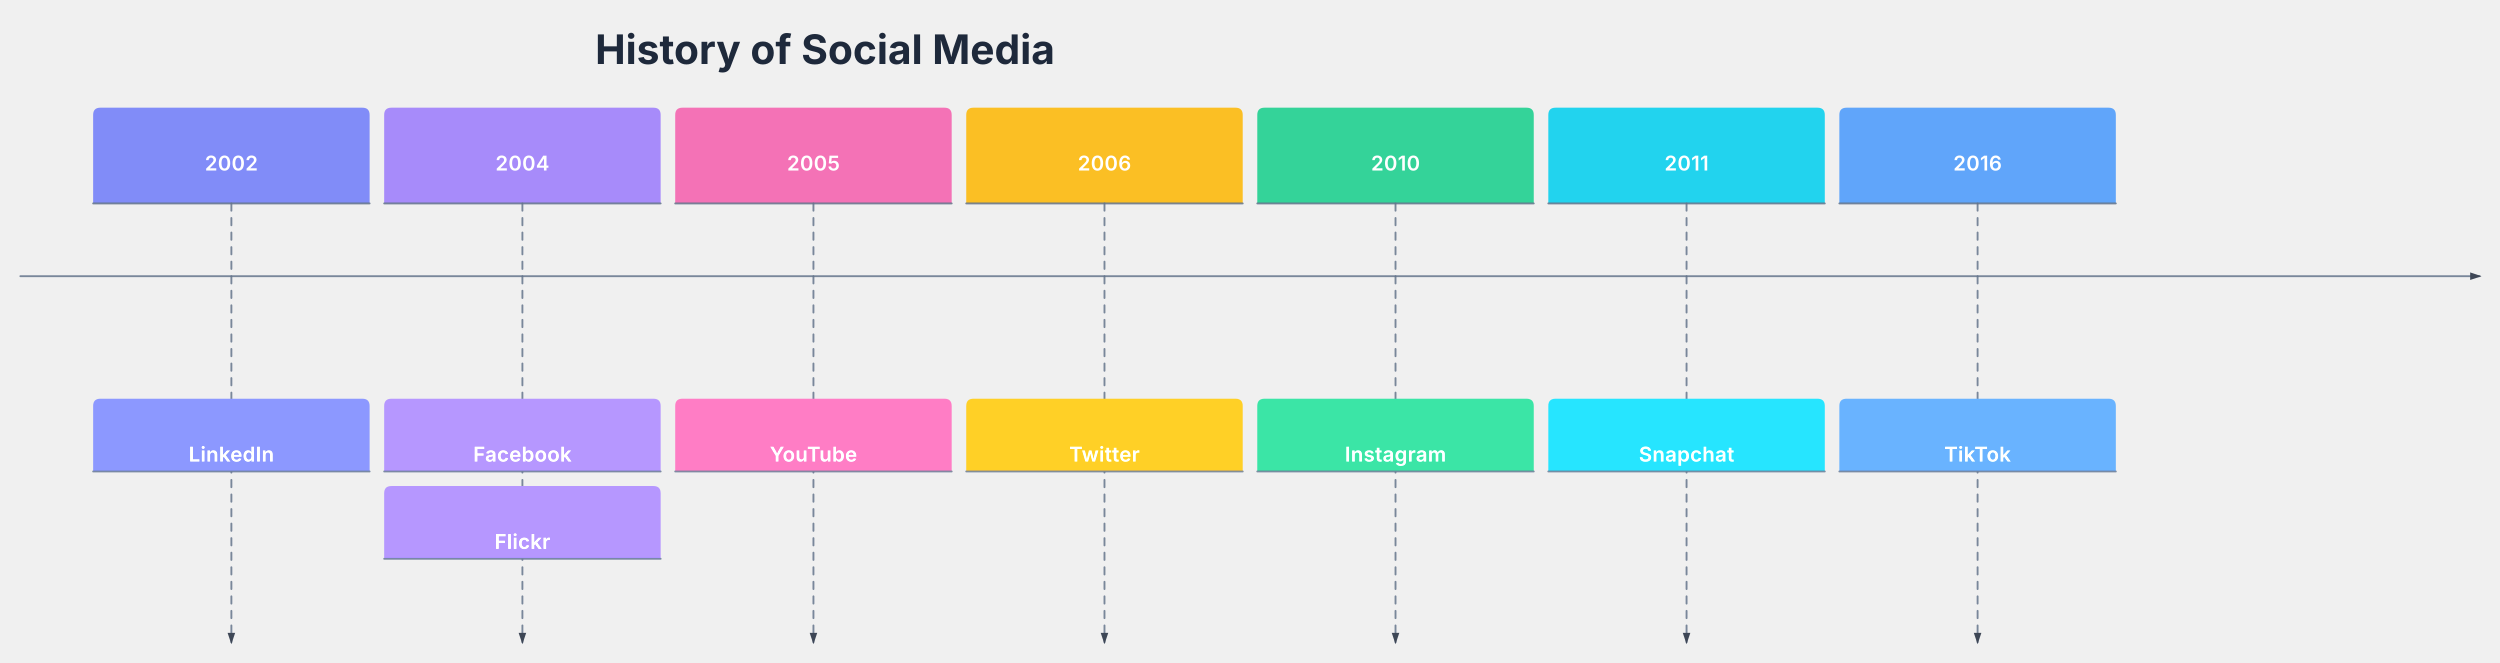
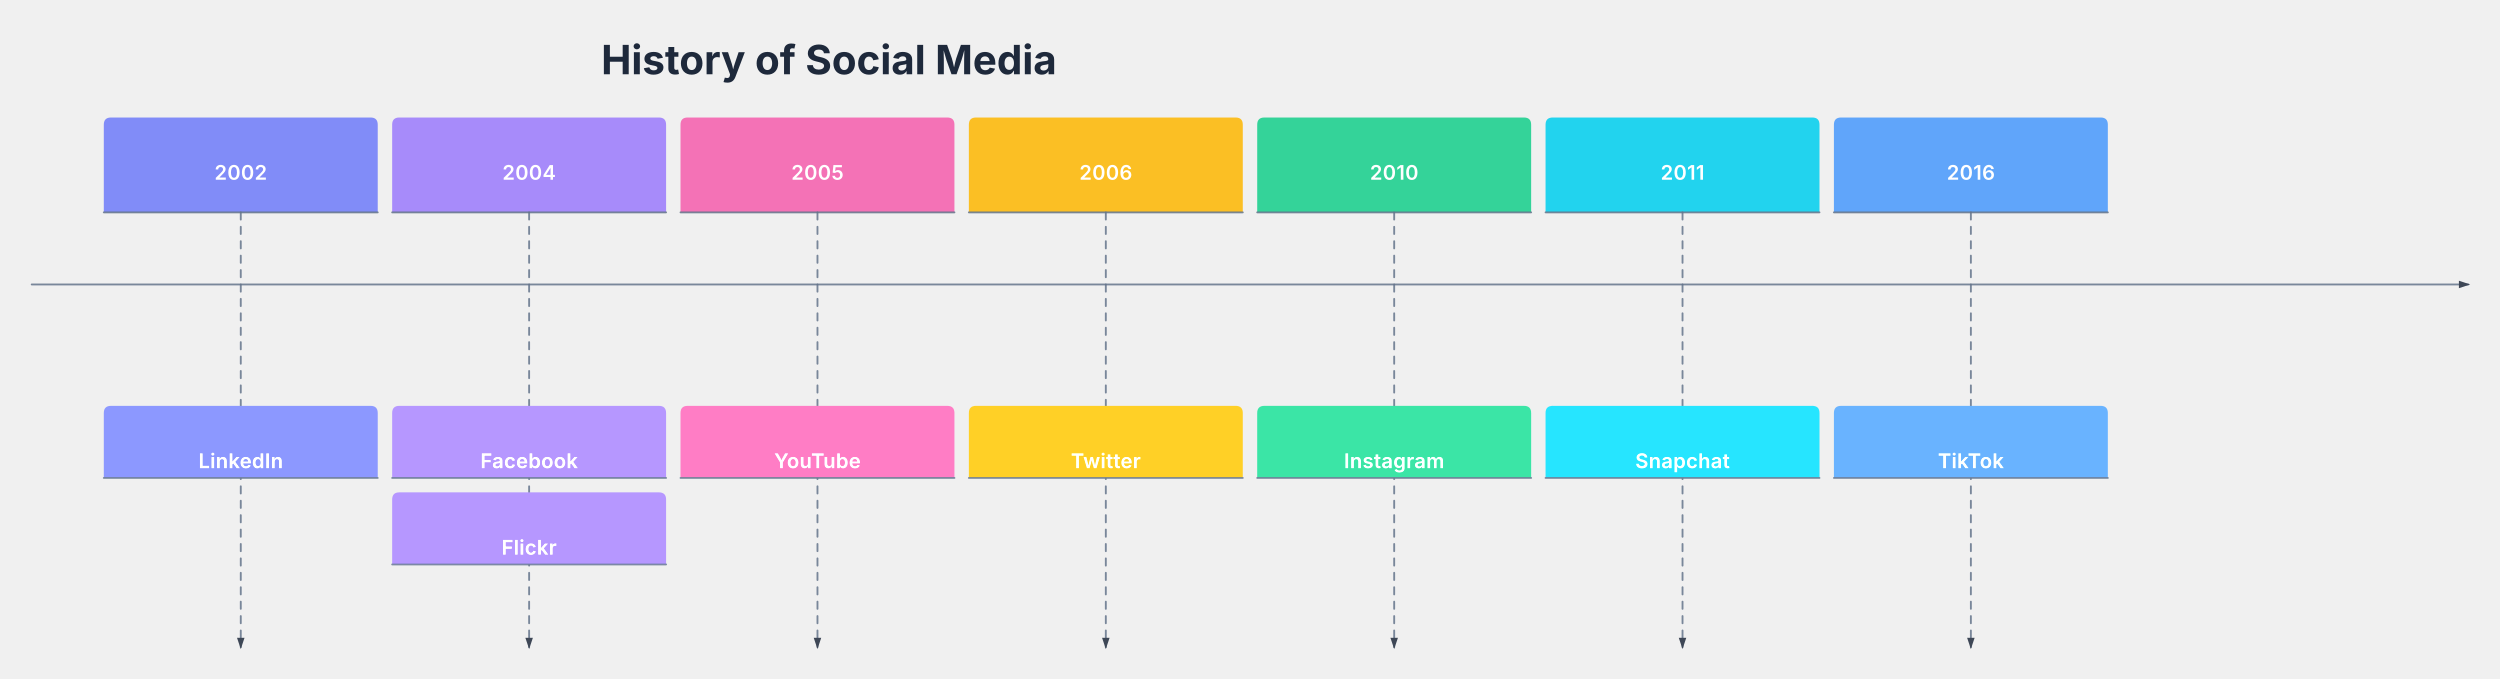
- <svg xmlns="http://www.w3.org/2000/svg" id="graph-pretty" width="1718" style="max-width: none;" viewBox="136 -24 1718 455.4" role="graphics-document document" aria-roledescription="timeline" height="455.4">
+ <svg xmlns="http://www.w3.org/2000/svg" id="graph-pretty" width="1734" style="max-width: none;" viewBox="128 -31.5 1734 470.9" role="graphics-document document" aria-roledescription="timeline" height="470.9">
  <style>#graph-pretty{font-family:"Inter",system-ui,-apple-system,"Segoe UI",Roboto,"Helvetica Neue",Arial,sans-serif;font-size:14px;fill:#1E293B;}@keyframes edge-animation-frame{from{stroke-dashoffset:0;}}@keyframes dash{to{stroke-dashoffset:0;}}#graph-pretty .edge-animation-slow{stroke-dasharray:9,5!important;stroke-dashoffset:900;animation:dash 50s linear infinite;stroke-linecap:round;}#graph-pretty .edge-animation-fast{stroke-dasharray:9,5!important;stroke-dashoffset:900;animation:dash 20s linear infinite;stroke-linecap:round;}#graph-pretty .error-icon{fill:#F0FDFA;}#graph-pretty .error-text{fill:#0f0205;stroke:#0f0205;}#graph-pretty .edge-thickness-normal{stroke-width:1px;}#graph-pretty .edge-thickness-thick{stroke-width:3.5px;}#graph-pretty .edge-pattern-solid{stroke-dasharray:0;}#graph-pretty .edge-thickness-invisible{stroke-width:0;fill:none;}#graph-pretty .edge-pattern-dashed{stroke-dasharray:3;}#graph-pretty .edge-pattern-dotted{stroke-dasharray:2;}#graph-pretty .marker{fill:#94A3B8;stroke:#94A3B8;}#graph-pretty .marker.cross{stroke:#94A3B8;}#graph-pretty svg{font-family:"Inter",system-ui,-apple-system,"Segoe UI",Roboto,"Helvetica Neue",Arial,sans-serif;font-size:14px;}#graph-pretty p{margin:0;}#graph-pretty .edge{stroke-width:3;}#graph-pretty .section--1 rect,#graph-pretty .section--1 path,#graph-pretty .section--1 circle,#graph-pretty .section--1 path{fill:#818CF8;}#graph-pretty .section--1 text{fill:#FFFFFF;}#graph-pretty .node-icon--1{font-size:40px;color:#FFFFFF;}#graph-pretty .section-edge--1{stroke:#818CF8;}#graph-pretty .edge-depth--1{stroke-width:17;}#graph-pretty .section--1 line{stroke:rgb(241.868, 221.233, 18.632);stroke-width:3;}#graph-pretty .lineWrapper line{stroke:#FFFFFF;}#graph-pretty .disabled,#graph-pretty .disabled circle,#graph-pretty .disabled text{fill:#F0FDFA;}#graph-pretty .disabled text{fill:#C7D2FE;}#graph-pretty .section-0 rect,#graph-pretty .section-0 path,#graph-pretty .section-0 circle,#graph-pretty .section-0 path{fill:#A78BFA;}#graph-pretty .section-0 text{fill:#FFFFFF;}#graph-pretty .node-icon-0{font-size:40px;color:#FFFFFF;}#graph-pretty .section-edge-0{stroke:#A78BFA;}#graph-pretty .edge-depth-0{stroke-width:14;}#graph-pretty .section-0 line{stroke:rgb(180.727, 238.231, 10.269);stroke-width:3;}#graph-pretty .lineWrapper line{stroke:#FFFFFF;}#graph-pretty .disabled,#graph-pretty .disabled circle,#graph-pretty .disabled text{fill:#F0FDFA;}#graph-pretty .disabled text{fill:#C7D2FE;}#graph-pretty .section-1 rect,#graph-pretty .section-1 path,#graph-pretty .section-1 circle,#graph-pretty .section-1 path{fill:#F472B6;}#graph-pretty .section-1 text{fill:#FFFFFF;}#graph-pretty .node-icon-1{font-size:40px;color:#FFFFFF;}#graph-pretty .section-edge-1{stroke:#F472B6;}#graph-pretty .edge-depth-1{stroke-width:11;}#graph-pretty .section-1 line{stroke:rgb(41.181, 238.319, 135.201);stroke-width:3;}#graph-pretty .lineWrapper line{stroke:#FFFFFF;}#graph-pretty .disabled,#graph-pretty .disabled circle,#graph-pretty .disabled text{fill:#F0FDFA;}#graph-pretty .disabled text{fill:#C7D2FE;}#graph-pretty .section-2 rect,#graph-pretty .section-2 path,#graph-pretty .section-2 circle,#graph-pretty .section-2 path{fill:#FBBF24;}#graph-pretty .section-2 text{fill:#FFFFFF;}#graph-pretty .node-icon-2{font-size:40px;color:#FFFFFF;}#graph-pretty .section-edge-2{stroke:#FBBF24;}#graph-pretty .edge-depth-2{stroke-width:8;}#graph-pretty .section-2 line{stroke:rgb(98.361, 141.276, 252.139);stroke-width:3;}#graph-pretty .lineWrapper line{stroke:#FFFFFF;}#graph-pretty .disabled,#graph-pretty .disabled circle,#graph-pretty .disabled text{fill:#F0FDFA;}#graph-pretty .disabled text{fill:#C7D2FE;}#graph-pretty .section-3 rect,#graph-pretty .section-3 path,#graph-pretty .section-3 circle,#graph-pretty .section-3 path{fill:#34D399;}#graph-pretty .section-3 text{fill:#FFFFFF;}#graph-pretty .node-icon-3{font-size:40px;color:#FFFFFF;}#graph-pretty .section-edge-3{stroke:#34D399;}#graph-pretty .edge-depth-3{stroke-width:5;}#graph-pretty .section-3 line{stroke:rgb(230.862, 143.638, 175.455);stroke-width:3;}#graph-pretty .lineWrapper line{stroke:#FFFFFF;}#graph-pretty .disabled,#graph-pretty .disabled circle,#graph-pretty .disabled text{fill:#F0FDFA;}#graph-pretty .disabled text{fill:#C7D2FE;}#graph-pretty .section-4 rect,#graph-pretty .section-4 path,#graph-pretty .section-4 circle,#graph-pretty .section-4 path{fill:#22D3EE;}#graph-pretty .section-4 text{fill:#FFFFFF;}#graph-pretty .node-icon-4{font-size:40px;color:#FFFFFF;}#graph-pretty .section-edge-4{stroke:#22D3EE;}#graph-pretty .edge-depth-4{stroke-width:2;}#graph-pretty .section-4 line{stroke:rgb(244.679, 137.214, 120.821);stroke-width:3;}#graph-pretty .lineWrapper line{stroke:#FFFFFF;}#graph-pretty .disabled,#graph-pretty .disabled circle,#graph-pretty .disabled text{fill:#F0FDFA;}#graph-pretty .disabled text{fill:#C7D2FE;}#graph-pretty .section-5 rect,#graph-pretty .section-5 path,#graph-pretty .section-5 circle,#graph-pretty .section-5 path{fill:#60A5FA;}#graph-pretty .section-5 text{fill:#FFFFFF;}#graph-pretty .node-icon-5{font-size:40px;color:#FFFFFF;}#graph-pretty .section-edge-5{stroke:#60A5FA;}#graph-pretty .edge-depth-5{stroke-width:-1;}#graph-pretty .section-5 line{stroke:rgb(248.338, 156.409, 43.162);stroke-width:3;}#graph-pretty .lineWrapper line{stroke:#FFFFFF;}#graph-pretty .disabled,#graph-pretty .disabled circle,#graph-pretty .disabled text{fill:#F0FDFA;}#graph-pretty .disabled text{fill:#C7D2FE;}#graph-pretty .section-6 rect,#graph-pretty .section-6 path,#graph-pretty .section-6 circle,#graph-pretty .section-6 path{fill:#A3E635;}#graph-pretty .section-6 text{fill:#FFFFFF;}#graph-pretty .node-icon-6{font-size:40px;color:#FFFFFF;}#graph-pretty .section-edge-6{stroke:#A3E635;}#graph-pretty .edge-depth-6{stroke-width:-4;}#graph-pretty .section-6 line{stroke:rgb(162.522, 116.626, 237.874);stroke-width:3;}#graph-pretty .lineWrapper line{stroke:#FFFFFF;}#graph-pretty .disabled,#graph-pretty .disabled circle,#graph-pretty .disabled text{fill:#F0FDFA;}#graph-pretty .disabled text{fill:#C7D2FE;}#graph-pretty .section-7 rect,#graph-pretty .section-7 path,#graph-pretty .section-7 circle,#graph-pretty .section-7 path{fill:#FB923C;}#graph-pretty .section-7 text{fill:#FFFFFF;}#graph-pretty .node-icon-7{font-size:40px;color:#FFFFFF;}#graph-pretty .section-edge-7{stroke:#FB923C;}#graph-pretty .edge-depth-7{stroke-width:-7;}#graph-pretty .section-7 line{stroke:rgb(75.188, 172.01, 251.312);stroke-width:3;}#graph-pretty .lineWrapper line{stroke:#FFFFFF;}#graph-pretty .disabled,#graph-pretty .disabled circle,#graph-pretty .disabled text{fill:#F0FDFA;}#graph-pretty .disabled text{fill:#C7D2FE;}#graph-pretty .section-8 rect,#graph-pretty .section-8 path,#graph-pretty .section-8 circle,#graph-pretty .section-8 path{fill:#2DD4BF;}#graph-pretty .section-8 text{fill:#FFFFFF;}#graph-pretty .node-icon-8{font-size:40px;color:#FFFFFF;}#graph-pretty .section-edge-8{stroke:#2DD4BF;}#graph-pretty .edge-depth-8{stroke-width:-10;}#graph-pretty .section-8 line{stroke:rgb(232.99, 147.51, 158.259);stroke-width:3;}#graph-pretty .lineWrapper line{stroke:#FFFFFF;}#graph-pretty .disabled,#graph-pretty .disabled circle,#graph-pretty .disabled text{fill:#F0FDFA;}#graph-pretty .disabled text{fill:#C7D2FE;}#graph-pretty .section-9 rect,#graph-pretty .section-9 path,#graph-pretty .section-9 circle,#graph-pretty .section-9 path{fill:#C084FC;}#graph-pretty .section-9 text{fill:#FFFFFF;}#graph-pretty .node-icon-9{font-size:40px;color:#FFFFFF;}#graph-pretty .section-edge-9{stroke:#C084FC;}#graph-pretty .edge-depth-9{stroke-width:-13;}#graph-pretty .section-9 line{stroke:rgb(126.75, 247.464, 6.036);stroke-width:3;}#graph-pretty .lineWrapper line{stroke:#FFFFFF;}#graph-pretty .disabled,#graph-pretty .disabled circle,#graph-pretty .disabled text{fill:#F0FDFA;}#graph-pretty .disabled text{fill:#C7D2FE;}#graph-pretty .section-10 rect,#graph-pretty .section-10 path,#graph-pretty .section-10 circle,#graph-pretty .section-10 path{fill:#FB7185;}#graph-pretty .section-10 text{fill:#FFFFFF;}#graph-pretty .node-icon-10{font-size:40px;color:#FFFFFF;}#graph-pretty .section-edge-10{stroke:#FB7185;}#graph-pretty .edge-depth-10{stroke-width:-16;}#graph-pretty .section-10 line{stroke:rgb(24.979, 248.521, 216.123);stroke-width:3;}#graph-pretty .lineWrapper line{stroke:#FFFFFF;}#graph-pretty .disabled,#graph-pretty .disabled circle,#graph-pretty .disabled text{fill:#F0FDFA;}#graph-pretty .disabled text{fill:#C7D2FE;}#graph-pretty .section--1[data-look="neo"] rect,#graph-pretty .section--1[data-look="neo"] path,#graph-pretty .section--1[data-look="neo"] circle{fill:#EEF2FF;stroke:url(#graph-pretty-gradient);stroke-width:2;}#graph-pretty .section--1[data-look="neo"] line{stroke:url(#graph-pretty-gradient);stroke-width:2;}#graph-pretty .section-0[data-look="neo"] rect,#graph-pretty .section-0[data-look="neo"] path,#graph-pretty .section-0[data-look="neo"] circle{fill:#EEF2FF;stroke:url(#graph-pretty-gradient);stroke-width:2;}#graph-pretty .section-0[data-look="neo"] line{stroke:url(#graph-pretty-gradient);stroke-width:2;}#graph-pretty .section-1[data-look="neo"] rect,#graph-pretty .section-1[data-look="neo"] path,#graph-pretty .section-1[data-look="neo"] circle{fill:#EEF2FF;stroke:url(#graph-pretty-gradient);stroke-width:2;}#graph-pretty .section-1[data-look="neo"] line{stroke:url(#graph-pretty-gradient);stroke-width:2;}#graph-pretty .section-2[data-look="neo"] rect,#graph-pretty .section-2[data-look="neo"] path,#graph-pretty .section-2[data-look="neo"] circle{fill:#EEF2FF;stroke:url(#graph-pretty-gradient);stroke-width:2;}#graph-pretty .section-2[data-look="neo"] line{stroke:url(#graph-pretty-gradient);stroke-width:2;}#graph-pretty .section-3[data-look="neo"] rect,#graph-pretty .section-3[data-look="neo"] path,#graph-pretty .section-3[data-look="neo"] circle{fill:#EEF2FF;stroke:url(#graph-pretty-gradient);stroke-width:2;}#graph-pretty .section-3[data-look="neo"] line{stroke:url(#graph-pretty-gradient);stroke-width:2;}#graph-pretty .section-4[data-look="neo"] rect,#graph-pretty .section-4[data-look="neo"] path,#graph-pretty .section-4[data-look="neo"] circle{fill:#EEF2FF;stroke:url(#graph-pretty-gradient);stroke-width:2;}#graph-pretty .section-4[data-look="neo"] line{stroke:url(#graph-pretty-gradient);stroke-width:2;}#graph-pretty .section-5[data-look="neo"] rect,#graph-pretty .section-5[data-look="neo"] path,#graph-pretty .section-5[data-look="neo"] circle{fill:#EEF2FF;stroke:url(#graph-pretty-gradient);stroke-width:2;}#graph-pretty .section-5[data-look="neo"] line{stroke:url(#graph-pretty-gradient);stroke-width:2;}#graph-pretty .section-6[data-look="neo"] rect,#graph-pretty .section-6[data-look="neo"] path,#graph-pretty .section-6[data-look="neo"] circle{fill:#EEF2FF;stroke:url(#graph-pretty-gradient);stroke-width:2;}#graph-pretty .section-6[data-look="neo"] line{stroke:url(#graph-pretty-gradient);stroke-width:2;}#graph-pretty .section-7[data-look="neo"] rect,#graph-pretty .section-7[data-look="neo"] path,#graph-pretty .section-7[data-look="neo"] circle{fill:#EEF2FF;stroke:url(#graph-pretty-gradient);stroke-width:2;}#graph-pretty .section-7[data-look="neo"] line{stroke:url(#graph-pretty-gradient);stroke-width:2;}#graph-pretty .section-8[data-look="neo"] rect,#graph-pretty .section-8[data-look="neo"] path,#graph-pretty .section-8[data-look="neo"] circle{fill:#EEF2FF;stroke:url(#graph-pretty-gradient);stroke-width:2;}#graph-pretty .section-8[data-look="neo"] line{stroke:url(#graph-pretty-gradient);stroke-width:2;}#graph-pretty .section-9[data-look="neo"] rect,#graph-pretty .section-9[data-look="neo"] path,#graph-pretty .section-9[data-look="neo"] circle{fill:#EEF2FF;stroke:url(#graph-pretty-gradient);stroke-width:2;}#graph-pretty .section-9[data-look="neo"] line{stroke:url(#graph-pretty-gradient);stroke-width:2;}#graph-pretty .section-10[data-look="neo"] rect,#graph-pretty .section-10[data-look="neo"] path,#graph-pretty .section-10[data-look="neo"] circle{fill:#EEF2FF;stroke:url(#graph-pretty-gradient);stroke-width:2;}#graph-pretty .section-10[data-look="neo"] line{stroke:url(#graph-pretty-gradient);stroke-width:2;}#graph-pretty .section-root rect,#graph-pretty .section-root path,#graph-pretty .section-root circle{fill:#818CF8;}#graph-pretty .section-root text{fill:#FFFFFF;}#graph-pretty .icon-container{height:100%;display:flex;justify-content:center;align-items:center;}#graph-pretty .edge{fill:none;}#graph-pretty .eventWrapper{filter:brightness(120%);}#graph-pretty .node .neo-node{stroke:#A5B4FC;}#graph-pretty [data-look="neo"].node rect,#graph-pretty [data-look="neo"].cluster rect,#graph-pretty [data-look="neo"].node polygon{stroke:url(#graph-pretty-gradient);filter:drop-shadow( 1px 2px 2px rgba(185,185,185,1));}#graph-pretty [data-look="neo"].node path{stroke:url(#graph-pretty-gradient);stroke-width:1px;}#graph-pretty [data-look="neo"].node .outer-path{filter:drop-shadow( 1px 2px 2px rgba(185,185,185,1));}#graph-pretty [data-look="neo"].node .neo-line path{stroke:#A5B4FC;filter:none;}#graph-pretty [data-look="neo"].node circle{stroke:url(#graph-pretty-gradient);filter:drop-shadow( 1px 2px 2px rgba(185,185,185,1));}#graph-pretty [data-look="neo"].node circle .state-start{fill:#000000;}#graph-pretty [data-look="neo"].icon-shape .icon{fill:url(#graph-pretty-gradient);filter:drop-shadow( 1px 2px 2px rgba(185,185,185,1));}#graph-pretty [data-look="neo"].icon-shape .icon-neo path{stroke:url(#graph-pretty-gradient);filter:drop-shadow( 1px 2px 2px rgba(185,185,185,1));}#graph-pretty :root{--mermaid-font-family:"Inter",system-ui,-apple-system,"Segoe UI",Roboto,"Helvetica Neue",Arial,sans-serif;}</style>
  <g />
  <g />
  <defs>
    <marker id="graph-pretty-arrowhead" refX="5" refY="2" markerWidth="6" markerHeight="4" orient="auto">
      <path d="M 0,0 V 4 L6,2 Z" />
    </marker>
  </defs>
  <g class="taskWrapper" transform="translate(200, 50)">
    <g class="timeline-node section--1">
      <g>
        <path id="graph-pretty-node-0" class="node-bkg node-undefined" d="M0 60.8 v-55.8 q0,-5,5,-5 h180 q5,0,5,5 v60.8 H0 Z" />
        <line class="node-line--1" x1="0" y1="65.8" x2="190" y2="65.8" />
      </g>
      <g transform="translate(95, 10)">
        <text dy="1em" alignment-baseline="middle" dominant-baseline="middle" text-anchor="middle">
          <tspan x="0" dy="1em">2002</tspan>
        </text>
      </g>
    </g>
  </g>
  <g class="lineWrapper">
    <line x1="295" y1="115.8" x2="295" y2="417.4" stroke-width="2" stroke="black" marker-end="url(#graph-pretty-arrowhead)" stroke-dasharray="5,5" />
  </g>
  <g class="eventWrapper" transform="translate(200, 250)">
    <g class="timeline-node section--1">
      <g>
        <path id="graph-pretty-node-1" class="node-bkg node-undefined" d="M0 45 v-40 q0,-5,5,-5 h180 q5,0,5,5 v45 H0 Z" />
        <line class="node-line--1" x1="0" y1="50" x2="190" y2="50" />
      </g>
      <g transform="translate(95, 10)">
        <text dy="1em" alignment-baseline="middle" dominant-baseline="middle" text-anchor="middle">
          <tspan x="0" dy="1em">LinkedIn</tspan>
        </text>
      </g>
    </g>
  </g>
  <g class="taskWrapper" transform="translate(400, 50)">
    <g class="timeline-node section-0">
      <g>
        <path id="graph-pretty-node-2" class="node-bkg node-undefined" d="M0 60.8 v-55.8 q0,-5,5,-5 h180 q5,0,5,5 v60.8 H0 Z" />
        <line class="node-line-0" x1="0" y1="65.8" x2="190" y2="65.8" />
      </g>
      <g transform="translate(95, 10)">
        <text dy="1em" alignment-baseline="middle" dominant-baseline="middle" text-anchor="middle">
          <tspan x="0" dy="1em">2004</tspan>
        </text>
      </g>
    </g>
  </g>
  <g class="lineWrapper">
    <line x1="495" y1="115.8" x2="495" y2="417.4" stroke-width="2" stroke="black" marker-end="url(#graph-pretty-arrowhead)" stroke-dasharray="5,5" />
  </g>
  <g class="eventWrapper" transform="translate(400, 250)">
    <g class="timeline-node section-0">
      <g>
        <path id="graph-pretty-node-3" class="node-bkg node-undefined" d="M0 45 v-40 q0,-5,5,-5 h180 q5,0,5,5 v45 H0 Z" />
        <line class="node-line-0" x1="0" y1="50" x2="190" y2="50" />
      </g>
      <g transform="translate(95, 10)">
        <text dy="1em" alignment-baseline="middle" dominant-baseline="middle" text-anchor="middle">
          <tspan x="0" dy="1em">Facebook</tspan>
        </text>
      </g>
    </g>
  </g>
  <g class="eventWrapper" transform="translate(400, 310)">
    <g class="timeline-node section-0">
      <g>
        <path id="graph-pretty-node-4" class="node-bkg node-undefined" d="M0 45 v-40 q0,-5,5,-5 h180 q5,0,5,5 v45 H0 Z" />
        <line class="node-line-0" x1="0" y1="50" x2="190" y2="50" />
      </g>
      <g transform="translate(95, 10)">
        <text dy="1em" alignment-baseline="middle" dominant-baseline="middle" text-anchor="middle">
          <tspan x="0" dy="1em">Flickr</tspan>
        </text>
      </g>
    </g>
  </g>
  <g class="taskWrapper" transform="translate(600, 50)">
    <g class="timeline-node section-1">
      <g>
        <path id="graph-pretty-node-5" class="node-bkg node-undefined" d="M0 60.8 v-55.8 q0,-5,5,-5 h180 q5,0,5,5 v60.8 H0 Z" />
        <line class="node-line-1" x1="0" y1="65.8" x2="190" y2="65.8" />
      </g>
      <g transform="translate(95, 10)">
        <text dy="1em" alignment-baseline="middle" dominant-baseline="middle" text-anchor="middle">
          <tspan x="0" dy="1em">2005</tspan>
        </text>
      </g>
    </g>
  </g>
  <g class="lineWrapper">
    <line x1="695" y1="115.8" x2="695" y2="417.4" stroke-width="2" stroke="black" marker-end="url(#graph-pretty-arrowhead)" stroke-dasharray="5,5" />
  </g>
  <g class="eventWrapper" transform="translate(600, 250)">
    <g class="timeline-node section-1">
      <g>
        <path id="graph-pretty-node-6" class="node-bkg node-undefined" d="M0 45 v-40 q0,-5,5,-5 h180 q5,0,5,5 v45 H0 Z" />
        <line class="node-line-1" x1="0" y1="50" x2="190" y2="50" />
      </g>
      <g transform="translate(95, 10)">
        <text dy="1em" alignment-baseline="middle" dominant-baseline="middle" text-anchor="middle">
          <tspan x="0" dy="1em">YouTube</tspan>
        </text>
      </g>
    </g>
  </g>
  <g class="taskWrapper" transform="translate(800, 50)">
    <g class="timeline-node section-2">
      <g>
        <path id="graph-pretty-node-7" class="node-bkg node-undefined" d="M0 60.8 v-55.8 q0,-5,5,-5 h180 q5,0,5,5 v60.8 H0 Z" />
        <line class="node-line-2" x1="0" y1="65.8" x2="190" y2="65.8" />
      </g>
      <g transform="translate(95, 10)">
        <text dy="1em" alignment-baseline="middle" dominant-baseline="middle" text-anchor="middle">
          <tspan x="0" dy="1em">2006</tspan>
        </text>
      </g>
    </g>
  </g>
  <g class="lineWrapper">
    <line x1="895" y1="115.8" x2="895" y2="417.4" stroke-width="2" stroke="black" marker-end="url(#graph-pretty-arrowhead)" stroke-dasharray="5,5" />
  </g>
  <g class="eventWrapper" transform="translate(800, 250)">
    <g class="timeline-node section-2">
      <g>
        <path id="graph-pretty-node-8" class="node-bkg node-undefined" d="M0 45 v-40 q0,-5,5,-5 h180 q5,0,5,5 v45 H0 Z" />
        <line class="node-line-2" x1="0" y1="50" x2="190" y2="50" />
      </g>
      <g transform="translate(95, 10)">
        <text dy="1em" alignment-baseline="middle" dominant-baseline="middle" text-anchor="middle">
          <tspan x="0" dy="1em">Twitter</tspan>
        </text>
      </g>
    </g>
  </g>
  <g class="taskWrapper" transform="translate(1000, 50)">
    <g class="timeline-node section-3">
      <g>
        <path id="graph-pretty-node-9" class="node-bkg node-undefined" d="M0 60.8 v-55.8 q0,-5,5,-5 h180 q5,0,5,5 v60.8 H0 Z" />
        <line class="node-line-3" x1="0" y1="65.8" x2="190" y2="65.8" />
      </g>
      <g transform="translate(95, 10)">
        <text dy="1em" alignment-baseline="middle" dominant-baseline="middle" text-anchor="middle">
          <tspan x="0" dy="1em">2010</tspan>
        </text>
      </g>
    </g>
  </g>
  <g class="lineWrapper">
    <line x1="1095" y1="115.8" x2="1095" y2="417.4" stroke-width="2" stroke="black" marker-end="url(#graph-pretty-arrowhead)" stroke-dasharray="5,5" />
  </g>
  <g class="eventWrapper" transform="translate(1000, 250)">
    <g class="timeline-node section-3">
      <g>
        <path id="graph-pretty-node-10" class="node-bkg node-undefined" d="M0 45 v-40 q0,-5,5,-5 h180 q5,0,5,5 v45 H0 Z" />
        <line class="node-line-3" x1="0" y1="50" x2="190" y2="50" />
      </g>
      <g transform="translate(95, 10)">
        <text dy="1em" alignment-baseline="middle" dominant-baseline="middle" text-anchor="middle">
          <tspan x="0" dy="1em">Instagram</tspan>
        </text>
      </g>
    </g>
  </g>
  <g class="taskWrapper" transform="translate(1200, 50)">
    <g class="timeline-node section-4">
      <g>
        <path id="graph-pretty-node-11" class="node-bkg node-undefined" d="M0 60.8 v-55.8 q0,-5,5,-5 h180 q5,0,5,5 v60.8 H0 Z" />
        <line class="node-line-4" x1="0" y1="65.8" x2="190" y2="65.8" />
      </g>
      <g transform="translate(95, 10)">
        <text dy="1em" alignment-baseline="middle" dominant-baseline="middle" text-anchor="middle">
          <tspan x="0" dy="1em">2011</tspan>
        </text>
      </g>
    </g>
  </g>
  <g class="lineWrapper">
    <line x1="1295" y1="115.8" x2="1295" y2="417.4" stroke-width="2" stroke="black" marker-end="url(#graph-pretty-arrowhead)" stroke-dasharray="5,5" />
  </g>
  <g class="eventWrapper" transform="translate(1200, 250)">
    <g class="timeline-node section-4">
      <g>
        <path id="graph-pretty-node-12" class="node-bkg node-undefined" d="M0 45 v-40 q0,-5,5,-5 h180 q5,0,5,5 v45 H0 Z" />
        <line class="node-line-4" x1="0" y1="50" x2="190" y2="50" />
      </g>
      <g transform="translate(95, 10)">
        <text dy="1em" alignment-baseline="middle" dominant-baseline="middle" text-anchor="middle">
          <tspan x="0" dy="1em">Snapchat</tspan>
        </text>
      </g>
    </g>
  </g>
  <g class="taskWrapper" transform="translate(1400, 50)">
    <g class="timeline-node section-5">
      <g>
        <path id="graph-pretty-node-13" class="node-bkg node-undefined" d="M0 60.8 v-55.8 q0,-5,5,-5 h180 q5,0,5,5 v60.8 H0 Z" />
        <line class="node-line-5" x1="0" y1="65.8" x2="190" y2="65.8" />
      </g>
      <g transform="translate(95, 10)">
        <text dy="1em" alignment-baseline="middle" dominant-baseline="middle" text-anchor="middle">
          <tspan x="0" dy="1em">2016</tspan>
        </text>
      </g>
    </g>
  </g>
  <g class="lineWrapper">
    <line x1="1495" y1="115.8" x2="1495" y2="417.4" stroke-width="2" stroke="black" marker-end="url(#graph-pretty-arrowhead)" stroke-dasharray="5,5" />
  </g>
  <g class="eventWrapper" transform="translate(1400, 250)">
    <g class="timeline-node section-5">
      <g>
        <path id="graph-pretty-node-14" class="node-bkg node-undefined" d="M0 45 v-40 q0,-5,5,-5 h180 q5,0,5,5 v45 H0 Z" />
        <line class="node-line-5" x1="0" y1="50" x2="190" y2="50" />
      </g>
      <g transform="translate(95, 10)">
        <text dy="1em" alignment-baseline="middle" dominant-baseline="middle" text-anchor="middle">
          <tspan x="0" dy="1em">TikTok</tspan>
        </text>
      </g>
    </g>
  </g>
  <text x="545" font-size="4ex" font-weight="bold" y="20">History of Social Media</text>
  <g class="lineWrapper">
    <line x1="150" y1="165.8" x2="1840" y2="165.8" stroke-width="4" stroke="black" marker-end="url(#graph-pretty-arrowhead)" />
  </g>
  <style>
  .mp-root svg { overflow: visible; }

  /* ノード: 柔らかい影 + 繊細な枠線 */
  .node rect,
  .node polygon,
  .node circle,
  .node ellipse,
  .node path {
    filter:
      drop-shadow(0 1px 2px rgba(15, 23, 42, 0.05))
      drop-shadow(0 6px 14px rgba(15, 23, 42, 0.06));
    stroke-width: 1.2px !important;
  }

  /* 四角ノードは角丸 */
-   .node rect { rx: 10; ry: 10; }
+   .node rect { rx: 12; ry: 12; }

  /* ===== flowchart: 形状ごとに色分け ===== */
  /* 長方形 → インディゴ */
  .flowchart g.node.default rect.basic.label-container {
    fill: #EEF2FF !important;
    stroke: #A5B4FC !important;
    stroke-width: 1.5px !important;
  }
  /* ひし形（判断） → 琥珀 */
  .flowchart g.node.default polygon.label-container {
    fill: #FEF3C7 !important;
    stroke: #FBBF24 !important;
    stroke-width: 1.5px !important;
  }
  /* 円柱/丸角（DB, パスで描画） → エメラルド */
  .flowchart g.node.default g.basic.label-container.outer-path path:nth-of-type(1),
  .flowchart g.node.default .basic.label-container.outer-path path:nth-of-type(1) {
    fill: #ECFDF5 !important;
  }
  .flowchart g.node.default g.basic.label-container.outer-path path:nth-of-type(2),
  .flowchart g.node.default .basic.label-container.outer-path path:nth-of-type(2) {
    stroke: #6EE7B7 !important;
    stroke-width: 1.5px !important;
  }
  /* サブグラフ（クラスタ） → ラベンダーがかった背景 */
  .flowchart g.cluster rect {
    fill: #F5F3FF !important;
    stroke: #C4B5FD !important;
    stroke-dasharray: 4 4 !important;
  }

  /* エッジ: 細めで上品に */
  .edgePath path.path,
  .flowchart-link {
    stroke-width: 1.5px !important;
    stroke-linecap: round !important;
    stroke-linejoin: round !important;
  }

  /* 矢印ヘッド */
  .arrowheadPath,
  marker path {
    stroke-width: 0 !important;
  }

  /* エッジラベル: 白ピル風 */
  .edgeLabel,
  .edgeLabel div,
  .edgeLabel span {
    background-color: rgba(255, 255, 255, 0.96) !important;
    color: #334155 !important;
    font-size: 12px !important;
  }
  .edgeLabel {
-     padding: 2px 8px !important;
+     padding: 4px 10px !important;
    border-radius: 999px !important;
    box-shadow: 0 1px 2px rgba(15, 23, 42, 0.06);
+     line-height: 1.2 !important;
  }

  /* クラスタ（サブグラフ） */
  .cluster rect {
-     rx: 14 !important;
-     ry: 14 !important;
+     rx: 18 !important;
+     ry: 18 !important;
    filter: drop-shadow(0 1px 2px rgba(15, 23, 42, 0.04));
    stroke-dasharray: 0 !important;
    stroke-width: 1px !important;
  }
  .cluster-label .nodeLabel,
  .cluster text {
    font-weight: 600 !important;
    fill: #0F172A !important;
    color: #0F172A !important;
  }

  /* ラベル類のフォント統一 */
  .nodeLabel,
  .edgeLabel,
  .cluster text,
  .actor,
  text.actor &gt; tspan,
  .messageText,
  .loopText,
  .noteText,
  .labelText,
  .sectionTitle,
  .titleText,
  .taskText,
  .grid text {
    font-family: "Inter", system-ui, sans-serif !important;
  }

  /* シーケンス図: アクターをインディゴのピルに */
  rect.actor,
  .actor {
    fill: #EEF2FF !important;
    stroke: #A5B4FC !important;
    stroke-width: 1.5px !important;
-     rx: 10 !important;
-     ry: 10 !important;
+     rx: 12 !important;
+     ry: 12 !important;
    filter: drop-shadow(0 2px 6px rgba(99, 102, 241, 0.14));
  }
  .actor-line {
    stroke: #C7D2FE !important;
    stroke-width: 1.5px !important;
    stroke-dasharray: 2 4 !important;
  }
  /* アクティベーション（呼び出し中の縦棒）をアクセント色に */
  rect.activation0, rect.activation1, rect.activation2 {
    fill: #E0E7FF !important;
    stroke: #818CF8 !important;
  }
  /* メッセージ矢印を少しだけコントラスト上げる */
  .messageLine0, .messageLine1, line.messageLine0, line.messageLine1, path.messageLine0, path.messageLine1 {
    stroke: #6366F1 !important;
    stroke-width: 1.5px !important;
  }
  /* ループ/オプト/alt ラベルボックス */
  rect.labelBox {
    fill: #EEF2FF !important;
    stroke: #A5B4FC !important;
    rx: 6 !important;
    ry: 6 !important;
  }

  /* ノートに軽い陰影 */
  .note, g.note rect {
    filter: drop-shadow(0 2px 6px rgba(234, 179, 8, 0.12));
-     rx: 8 !important;
-     ry: 8 !important;
+     rx: 10 !important;
+     ry: 10 !important;
+   }
+   .noteText, g.note text {
+     font-size: 13px !important;
+     font-weight: 500 !important;
  }

  /* ===== class diagram (mermaid v11: path 2 枚重ね構造) ===== */
  /* 1 枚目 path = 塗り、2 枚目 path = 手書き風アウトライン */
  .classDiagram g.node.default g.basic.label-container.outer-path path:nth-of-type(1) {
    fill: #E0E7FF !important;
  }
  .classDiagram g.node.default g.basic.label-container.outer-path path:nth-of-type(2) {
    stroke: #818CF8 !important;
    stroke-width: 1.8px !important;
  }
  .classDiagram g.node.default g.basic.label-container {
    filter: drop-shadow(0 2px 4px rgba(15, 23, 42, 0.06)) drop-shadow(0 12px 28px rgba(99, 102, 241, 0.20));
  }
  /* 区切り線もインディゴ系、すこし濃く */
  .classDiagram g.divider path {
    stroke: #A5B4FC !important;
    stroke-width: 1.4px !important;
  }
  /* タイトル（クラス名）をアクセントカラーに（幅計算済みのためサイズは据え置き） */
  .classDiagram g.label-group .nodeLabel p,
  .classDiagram g.label-group .nodeLabel span,
  .classDiagram g.label-group foreignObject div {
    color: #4338CA !important;
  }
  /* members / methods は本文色 */
  .classDiagram g.members-group .nodeLabel p,
  .classDiagram g.methods-group .nodeLabel p,
  .classDiagram g.members-group .nodeLabel span,
  .classDiagram g.methods-group .nodeLabel span {
    color: #1E293B !important;
  }
  /* relation エッジ */
  .classDiagram .relation {
    stroke: #94A3B8 !important;
    stroke-width: 1.3px !important;
    stroke-linecap: round !important;
  }

  /* ===== state diagram ===== */
  g.stateGroup rect,
  .node.statediagram-state rect,
  .node rect.state,
  rect.state,
  g.node.statediagram-state &gt; rect,
  .statediagram-state &gt; rect {
-     rx: 12 !important;
-     ry: 12 !important;
+     rx: 14 !important;
+     ry: 14 !important;
    fill: #EEF2FF !important;
    stroke: #C7D2FE !important;
    stroke-width: 1.2px !important;
    filter: drop-shadow(0 1px 2px rgba(15, 23, 42, 0.05)) drop-shadow(0 6px 14px rgba(99, 102, 241, 0.10));
  }
  g.stateGroup .title text,
  .stateLabel,
  .statediagram-state text,
  g.node.statediagram-state text {
    font-weight: 600 !important;
    fill: #1E293B !important;
    font-size: 14px !important;
  }
  /* 開始ノード: 濃いインディゴ + グロー */
  circle.start,
  .node circle.start,
  g.node.statediagram-state circle.start,
  g.statediagram-cluster circle.start,
  [id$="-start"] circle,
  g.node[id*="start"] &gt; circle {
    fill: #6366F1 !important;
    stroke: #FFFFFF !important;
    stroke-width: 3px !important;
    r: 10 !important;
    filter: drop-shadow(0 2px 6px rgba(99, 102, 241, 0.45));
  }
  /* 終了ノード: 二重丸、濃い外枠 */
  circle.end,
  .node circle.end,
  [id$="-end"] circle,
  g.node[id*="end"] &gt; circle {
    fill: #FFFFFF !important;
    stroke: #475569 !important;
    stroke-width: 2px !important;
  }
  circle.end-inner,
  g.node[id*="end"] circle.end-inner {
    fill: #475569 !important;
  }
  .transition,
  .edgePath .path.transition,
  path.transition {
    stroke: #64748B !important;
    stroke-width: 1.4px !important;
    stroke-linecap: round !important;
    opacity: 0.9 !important;
  }
  /* トランジション矢印とラベル */
  .statediagram .edgeLabel {
    background-color: rgba(255, 255, 255, 0.96) !important;
  }

  /* ===== ER diagram (mermaid v11: outer-path + row-rect) ===== */
  /* エンティティ外枠: 塗り＋手書き風アウトラインの 2 枚構造 */
  .erDiagram g.node.default g.outer-path path:nth-of-type(1) {
    fill: #EEF2FF !important;
  }
  .erDiagram g.node.default g.outer-path path:nth-of-type(2) {
    stroke: #C7D2FE !important;
    stroke-width: 1.3px !important;
  }
  .erDiagram g.node.default g.outer-path {
    filter: drop-shadow(0 1px 2px rgba(15, 23, 42, 0.05)) drop-shadow(0 8px 20px rgba(99, 102, 241, 0.12));
  }
  /* 属性行: 白と slate-50 の交互塗り */
  .erDiagram g.row-rect-odd path:nth-of-type(1) {
    fill: #FFFFFF !important;
  }
  .erDiagram g.row-rect-even path:nth-of-type(1) {
    fill: #F8FAFC !important;
  }
  .erDiagram g.row-rect-odd path:nth-of-type(2),
  .erDiagram g.row-rect-even path:nth-of-type(2) {
    stroke: #E2E8F0 !important;
    stroke-width: 1px !important;
  }
  /* エンティティ名: 幅計算済みのため色のみ上書き */
  .erDiagram g.label.name .nodeLabel p,
  .erDiagram g.label.name .nodeLabel span,
  .erDiagram g.label.name foreignObject div {
    color: #4338CA !important;
    font-weight: 700 !important;
  }
  /* 属性テキスト */
  .erDiagram g.label.attribute-type .nodeLabel p,
  .erDiagram g.label.attribute-name .nodeLabel p,
  .erDiagram g.label.attribute-comment .nodeLabel p {
    color: #334155 !important;
  }
  .erDiagram g.label.attribute-keys .nodeLabel p {
    color: #6366F1 !important;
    font-weight: 600 !important;
  }
  /* リレーション線 */
  .erDiagram .relationshipLine {
    stroke: #94A3B8 !important;
    stroke-width: 1.3px !important;
  }

  /* ===== quadrant ===== */
  .quadrant-external-border-rect {
    rx: 10 !important;
    ry: 10 !important;
    stroke-width: 1.2px !important;
    filter: drop-shadow(0 2px 8px rgba(15, 23, 42, 0.06));
  }
  .quadrant-title {
    font-weight: 700 !important;
    font-size: 18px !important;
    fill: #0F172A !important;
  }
  .quadrant-point text,
  text.quadrant-point-text {
    font-weight: 500 !important;
    fill: #0F172A !important;
  }
  circle.quadrant-point,
  .quadrant-point circle {
    r: 7 !important;
    fill: #6366F1 !important;
    stroke: #FFFFFF !important;
    stroke-width: 2.5px !important;
    filter: drop-shadow(0 2px 4px rgba(99, 102, 241, 0.35));
  }

  /* ===== pie (洗練された Chart.js 風) ===== */
  g[id^="pie"] .pieCircle,
  .pieCircle {
    stroke: #FFFFFF !important;
    stroke-width: 4px !important;
    stroke-linejoin: round !important;
    filter:
      drop-shadow(0 1px 2px rgba(15, 23, 42, 0.04))
      drop-shadow(0 14px 32px rgba(15, 23, 42, 0.10));
  }
  .pieOuterCircle {
    stroke: transparent !important;
    fill: transparent !important;
  }
  .pieTitleText {
    font-weight: 700 !important;
    font-size: 20px !important;
    fill: #0F172A !important;
    letter-spacing: -0.2px !important;
  }
  text.slice {
    font-weight: 700 !important;
    font-size: 14px !important;
    fill: #FFFFFF !important;
    paint-order: stroke;
    stroke: rgba(15, 23, 42, 0.35);
    stroke-width: 0.5px;
    letter-spacing: -0.2px !important;
  }
  /* 凡例を丸いドット風に */
  .legend rect {
-     rx: 10 !important;
-     ry: 10 !important;
+     rx: 6 !important;
+     ry: 6 !important;
    stroke: transparent !important;
-     width: 10 !important;
-     height: 10 !important;
+     width: 12 !important;
+     height: 12 !important;
    filter: drop-shadow(0 1px 1px rgba(15, 23, 42, 0.12));
  }
  .legend text, text.legend {
    font-size: 13px !important;
    fill: #1E293B !important;
    font-weight: 500 !important;
    letter-spacing: 0.1px !important;
  }

  /* ===== mindmap ===== */
  .mindmap-node &gt; rect,
  .mindmap-node &gt; circle,
  .mindmap-node &gt; ellipse,
  .mindmap-node &gt; polygon,
  .mindmap-node &gt; path {
    stroke-width: 0 !important;
    filter:
      drop-shadow(0 1px 2px rgba(15, 23, 42, 0.06))
      drop-shadow(0 8px 20px rgba(15, 23, 42, 0.08));
  }
  .mindmap-node [class^="node-line"] {
    stroke-width: 2px !important;
    stroke-linecap: round !important;
    opacity: 0.35 !important;
  }
  /* エッジ（ブランチの線）を色とトーンで統一 */
  g.edge path,
  .edge path,
  .section-edge-0, .section-edge-1, .section-edge-2, .section-edge-3,
  .section-edge-4, .section-edge-5, .section-edge-6, .section-edge-7 {
    stroke-width: 1.4px !important;
    stroke-linecap: round !important;
    opacity: 0.7 !important;
  }
  /* ルートノードを際立たせる */
  g.mindmap-node.section-root circle,
  g.mindmap-node.section-root rect,
  g.mindmap-node.section-root ellipse,
  g.mindmap-node.section--1 circle,
  g.mindmap-node.section--1 rect {
    fill: #6366F1 !important;
    filter: drop-shadow(0 6px 18px rgba(99, 102, 241, 0.35));
  }
  g.mindmap-node text,
  g.mindmap-node .nodeLabel,
  g.mindmap-node .nodeLabel span {
    font-weight: 500 !important;
    color: #FFFFFF !important;
    fill: #FFFFFF !important;
  }

  /* ===== timeline ===== */
  .timeline-node rect,
  g.timeline-node &gt; rect,
  g.timeline-node foreignObject {
    filter: drop-shadow(0 3px 10px rgba(15, 23, 42, 0.10));
  }
  .timeline-node .node-bkg,
  g.timeline-node rect {
-     rx: 12 !important;
-     ry: 12 !important;
+     rx: 14 !important;
+     ry: 14 !important;
    stroke-width: 0 !important;
  }
  .timeline-node text,
  .timeline-node .nodeLabel,
  .timeline-node .nodeLabel span,
  g.timeline-node text,
  g.timeline-node .nodeLabel,
  g.timeline-node .nodeLabel span,
  g.timeline-node foreignObject div,
  g.timeline-node foreignObject span {
    font-weight: 600 !important;
    color: #FFFFFF !important;
    fill: #FFFFFF !important;
    font-size: 14px !important;
    letter-spacing: 0.2px !important;
  }
  /* タイムラインの縦接続線: 視認できる濃さにする */
  .lineWrapper line,
  [class^="node-line"] {
    stroke: #64748B !important;
    stroke-width: 1.3px !important;
    stroke-dasharray: 3 3 !important;
    stroke-linecap: round !important;
    opacity: 0.85 !important;
  }
  .sectionTitle {
    font-weight: 700 !important;
    font-size: 15px !important;
    fill: #0F172A !important;
  }
  .titleText {
    font-weight: 700 !important;
    font-size: 20px !important;
    fill: #0F172A !important;
  }
  /* タイムライン軸線 */
  line.timeline-path,
  #arrowhead path {
    stroke: #94A3B8 !important;
    fill: #94A3B8 !important;
    stroke-width: 1.5px !important;
  }

  /* ===== journey (モダンなフラット + 立体感) ===== */
  .task-line,
  .actor-line {
    opacity: 0.85 !important;
    stroke: #64748B !important;
    stroke-dasharray: 3 3 !important;
    stroke-width: 1.2px !important;
    stroke-linecap: round !important;
  }
  .task rect,
  g.task &gt; rect {
-     rx: 14 !important;
-     ry: 14 !important;
+     rx: 16 !important;
+     ry: 16 !important;
    filter:
      drop-shadow(0 1px 2px rgba(15, 23, 42, 0.04))
      drop-shadow(0 10px 24px rgba(15, 23, 42, 0.08));
    stroke-width: 0 !important;
  }
  .task-type-0 text,
  .task text {
    font-weight: 600 !important;
    font-size: 14px !important;
    fill: #0F172A !important;
    letter-spacing: -0.1px !important;
  }
  /* 顔バッジ: ビビッドな amber-400 ソリッド + 深めの影で立体感 */
  circle.face,
  .face {
    fill: #FBBF24 !important;
    stroke: none !important;
    r: 18 !important;
    filter:
      drop-shadow(0 2px 4px rgba(217, 119, 6, 0.25))
      drop-shadow(0 8px 16px rgba(217, 119, 6, 0.20));
  }
  .mouth {
    stroke: #78350F !important;
    stroke-width: 2.2px !important;
    stroke-linecap: round !important;
    fill: transparent !important;
  }
  .eyes {
    fill: #78350F !important;
    stroke: none !important;
  }
  /* アクター（凡例）ドット: 統一パレットで上品に */
  circle.actor-0 { fill: #818CF8 !important; }
  circle.actor-1 { fill: #34D399 !important; }
  circle.actor-2 { fill: #F472B6 !important; }
  circle.actor-3 { fill: #FBBF24 !important; }
  circle.actor-4 { fill: #60A5FA !important; }
  circle.actor-5 { fill: #A78BFA !important; }
  circle.actor-0, circle.actor-1, circle.actor-2,
  circle.actor-3, circle.actor-4, circle.actor-5 {
    stroke: #FFFFFF !important;
    stroke-width: 2px !important;
    filter: drop-shadow(0 2px 4px rgba(15, 23, 42, 0.14));
  }
  .legend text {
    font-weight: 500 !important;
    font-size: 13px !important;
    fill: #1E293B !important;
    letter-spacing: 0.1px !important;
  }
  /* セクションバーはやや濃く、タスクは淡く。立体感を出す */
  .section-type-0 { fill: #C7D2FE !important; }
  .section-type-1 { fill: #DDD6FE !important; }
  .section-type-2 { fill: #FBCFE8 !important; }
  .section-type-3 { fill: #FDE68A !important; }
  .section-type-4 { fill: #A7F3D0 !important; }
  .section-type-5 { fill: #A5F3FC !important; }
  .task-type-0 { fill: #EEF2FF !important; }
  .task-type-1 { fill: #F5F3FF !important; }
  .task-type-2 { fill: #FDF2F8 !important; }
  .task-type-3 { fill: #FFFBEB !important; }
  .task-type-4 { fill: #ECFDF5 !important; }
  .task-type-5 { fill: #ECFEFF !important; }
  g[class*="section-type"] &gt; rect,
  .section-type-0, .section-type-1, .section-type-2,
  .section-type-3, .section-type-4, .section-type-5 {
    stroke-width: 0 !important;
  }
  .journey-section text {
    font-weight: 700 !important;
    font-size: 15px !important;
    fill: #0F172A !important;
    letter-spacing: -0.1px !important;
  }

  /* ===== gantt ===== */
  /* 背景のグレーを消し、セクションごとに淡いパステル帯を敷く */
  .mermaid &gt; svg &gt; g &gt; rect:first-child,
  rect.background,
  rect.sectionBar {
    fill: #FFFFFF !important;
    stroke: transparent !important;
  }
  rect.section0, rect.section2,
  g.section0 rect.section, g.section2 rect.section {
    fill: #EEF2FF !important;
  }
  rect.section1, rect.section3,
  g.section1 rect.section, g.section3 rect.section {
    fill: #FDF2F8 !important;
  }
  .grid .tick line {
    stroke: #E2E8F0 !important;
    stroke-dasharray: 2 3 !important;
  }
  .grid path { stroke: transparent !important; }
  .grid text {
    fill: #64748B !important;
    font-size: 11px !important;
  }
  /* タスクバー: ソフトなパステルに */
  .task0, .task2 { fill: #C7D2FE !important; stroke: #818CF8 !important; }
  .task1, .task3 { fill: #DDD6FE !important; stroke: #A78BFA !important; }
  .task-type-0, .task-type-1, .task-type-2, .task-type-3,
  rect.task0, rect.task1, rect.task2, rect.task3 {
    stroke-width: 1px !important;
-     rx: 6 !important;
-     ry: 6 !important;
+     rx: 8 !important;
+     ry: 8 !important;
    filter: drop-shadow(0 1px 2px rgba(15, 23, 42, 0.06));
  }
  .done0, .done1, .done2, .done3 {
    fill: #A7F3D0 !important;
    stroke: #34D399 !important;
  }
  .crit0, .crit1, .crit2, .crit3,
  .active0, .active1, .active2, .active3 {
    fill: #FECACA !important;
    stroke: #F87171 !important;
  }
  .taskText, .taskTextOutsideRight, .taskTextOutsideLeft {
    font-size: 12px !important;
    font-weight: 500 !important;
    fill: #0F172A !important;
  }
  .sectionTitle0, .sectionTitle1, .sectionTitle2, .sectionTitle3,
  text.sectionTitle {
    font-weight: 700 !important;
    font-size: 13px !important;
    fill: #0F172A !important;
  }
  line.today {
    stroke: #F43F5E !important;
    stroke-width: 2px !important;
    stroke-dasharray: 4 4 !important;
  }

  /* ===== gitgraph ===== */
  .branch-label rect, .commit-label rect, .tag-label rect {
    rx: 8 !important;
    ry: 8 !important;
    stroke-width: 0 !important;
    filter: drop-shadow(0 1px 2px rgba(15, 23, 42, 0.08));
  }
  .branch-label text {
    font-weight: 600 !important;
    fill: #FFFFFF !important;
  }
  .tag-label text {
    font-weight: 600 !important;
    font-size: 12px !important;
  }
  .commit-label text {
    font-size: 11px !important;
    fill: #334155 !important;
  }
  /* ブランチ線を立体的に */
  .branch0, .branch1, .branch2, .branch3,
  .branch4, .branch5, .branch6, .branch7 {
    stroke-width: 4px !important;
    stroke-linecap: round !important;
  }
  /* コミット点 */
  circle.commit, .commit {
    stroke-width: 3px !important;
    stroke: #FFFFFF !important;
  }
</style>
</svg>
